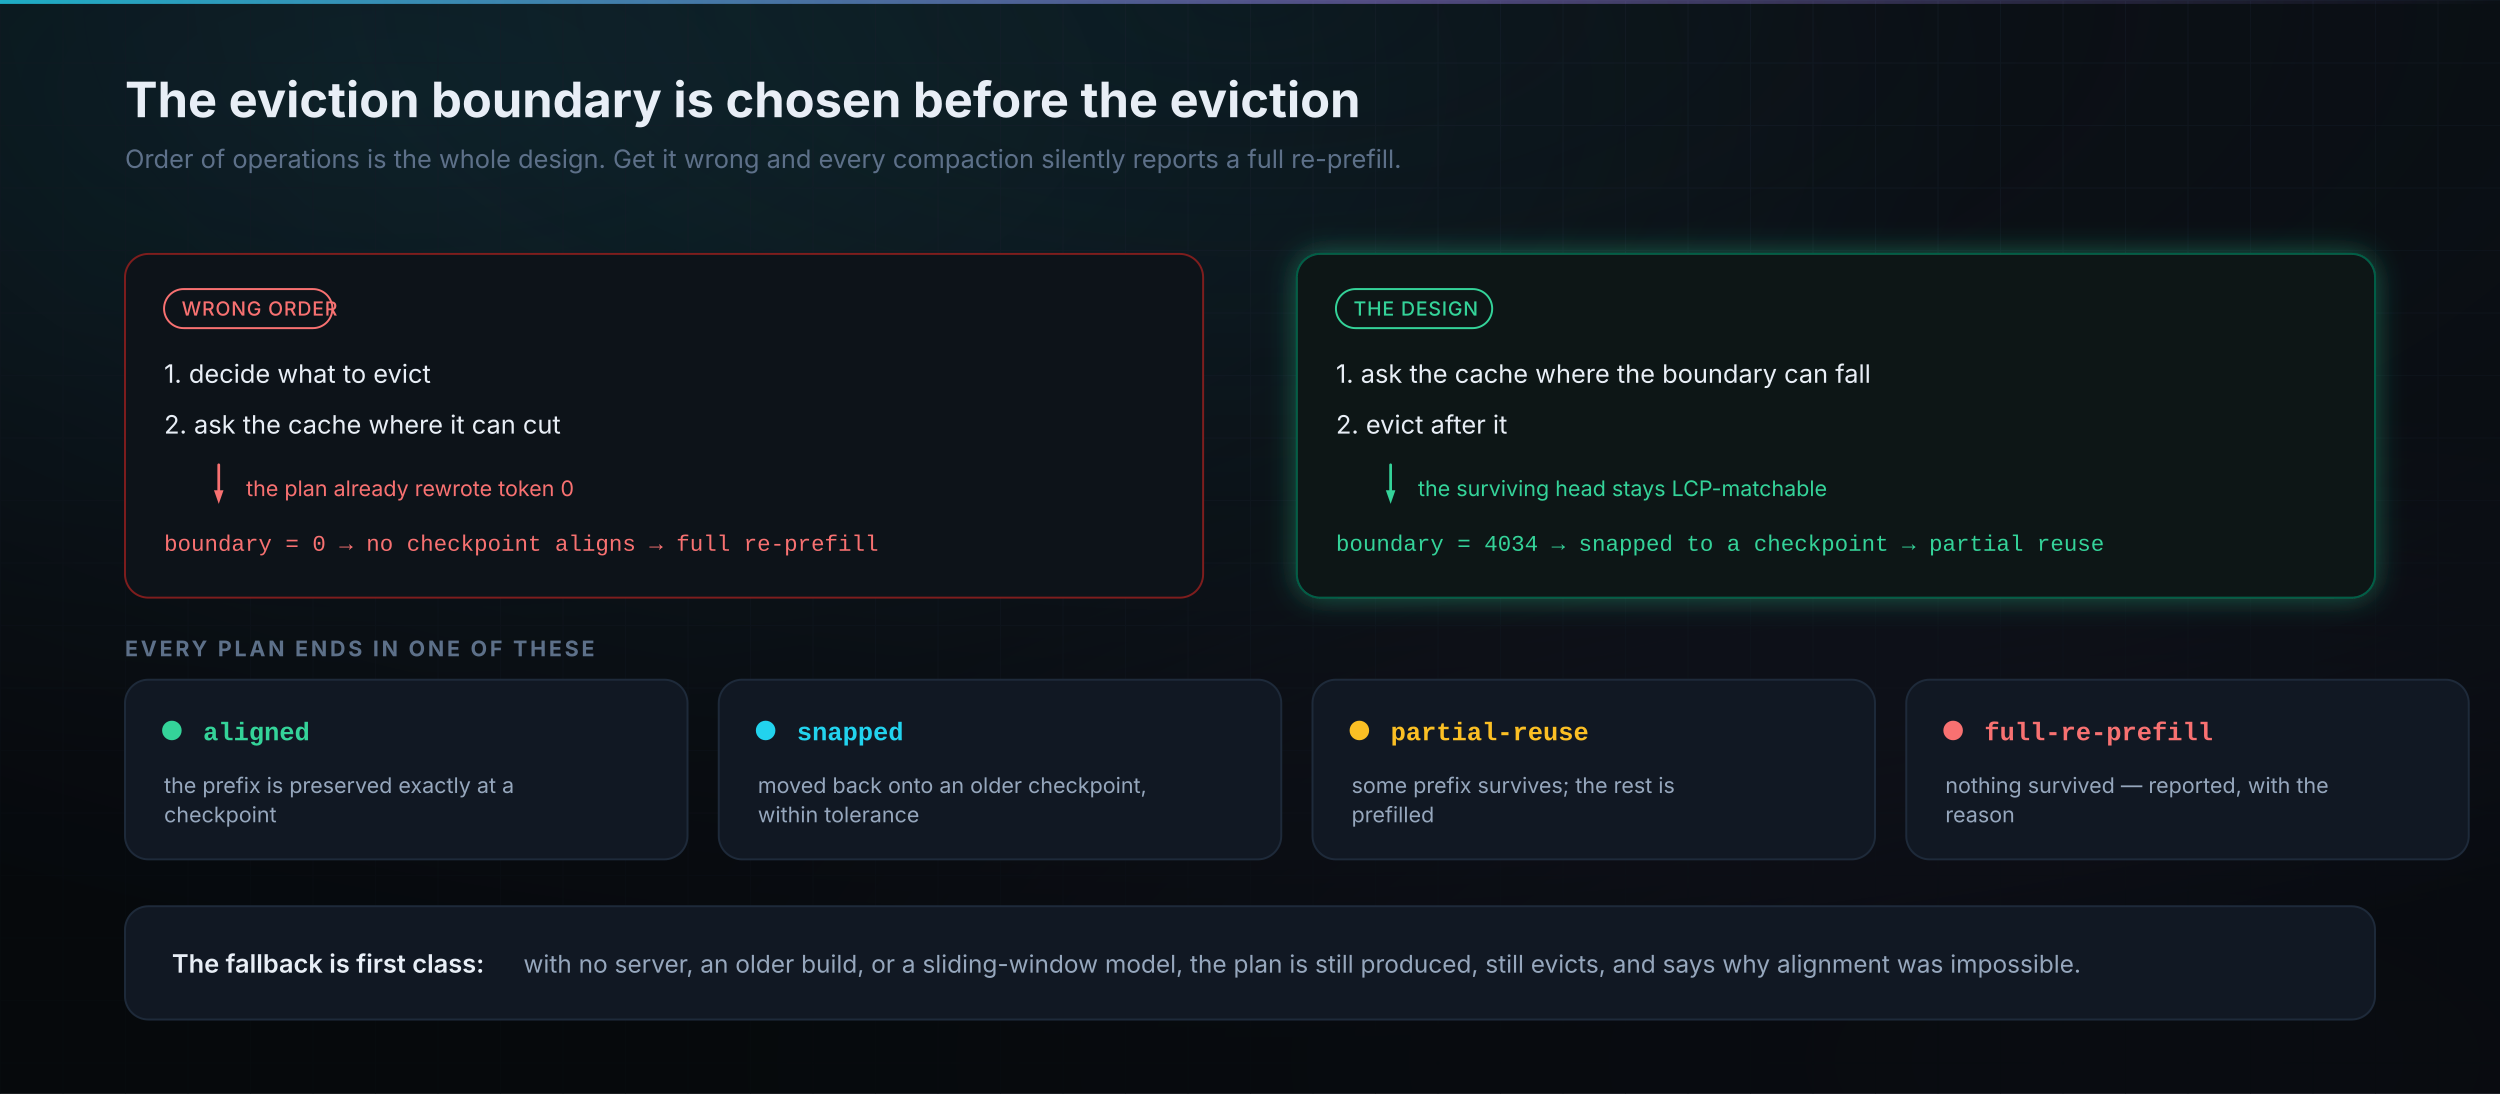
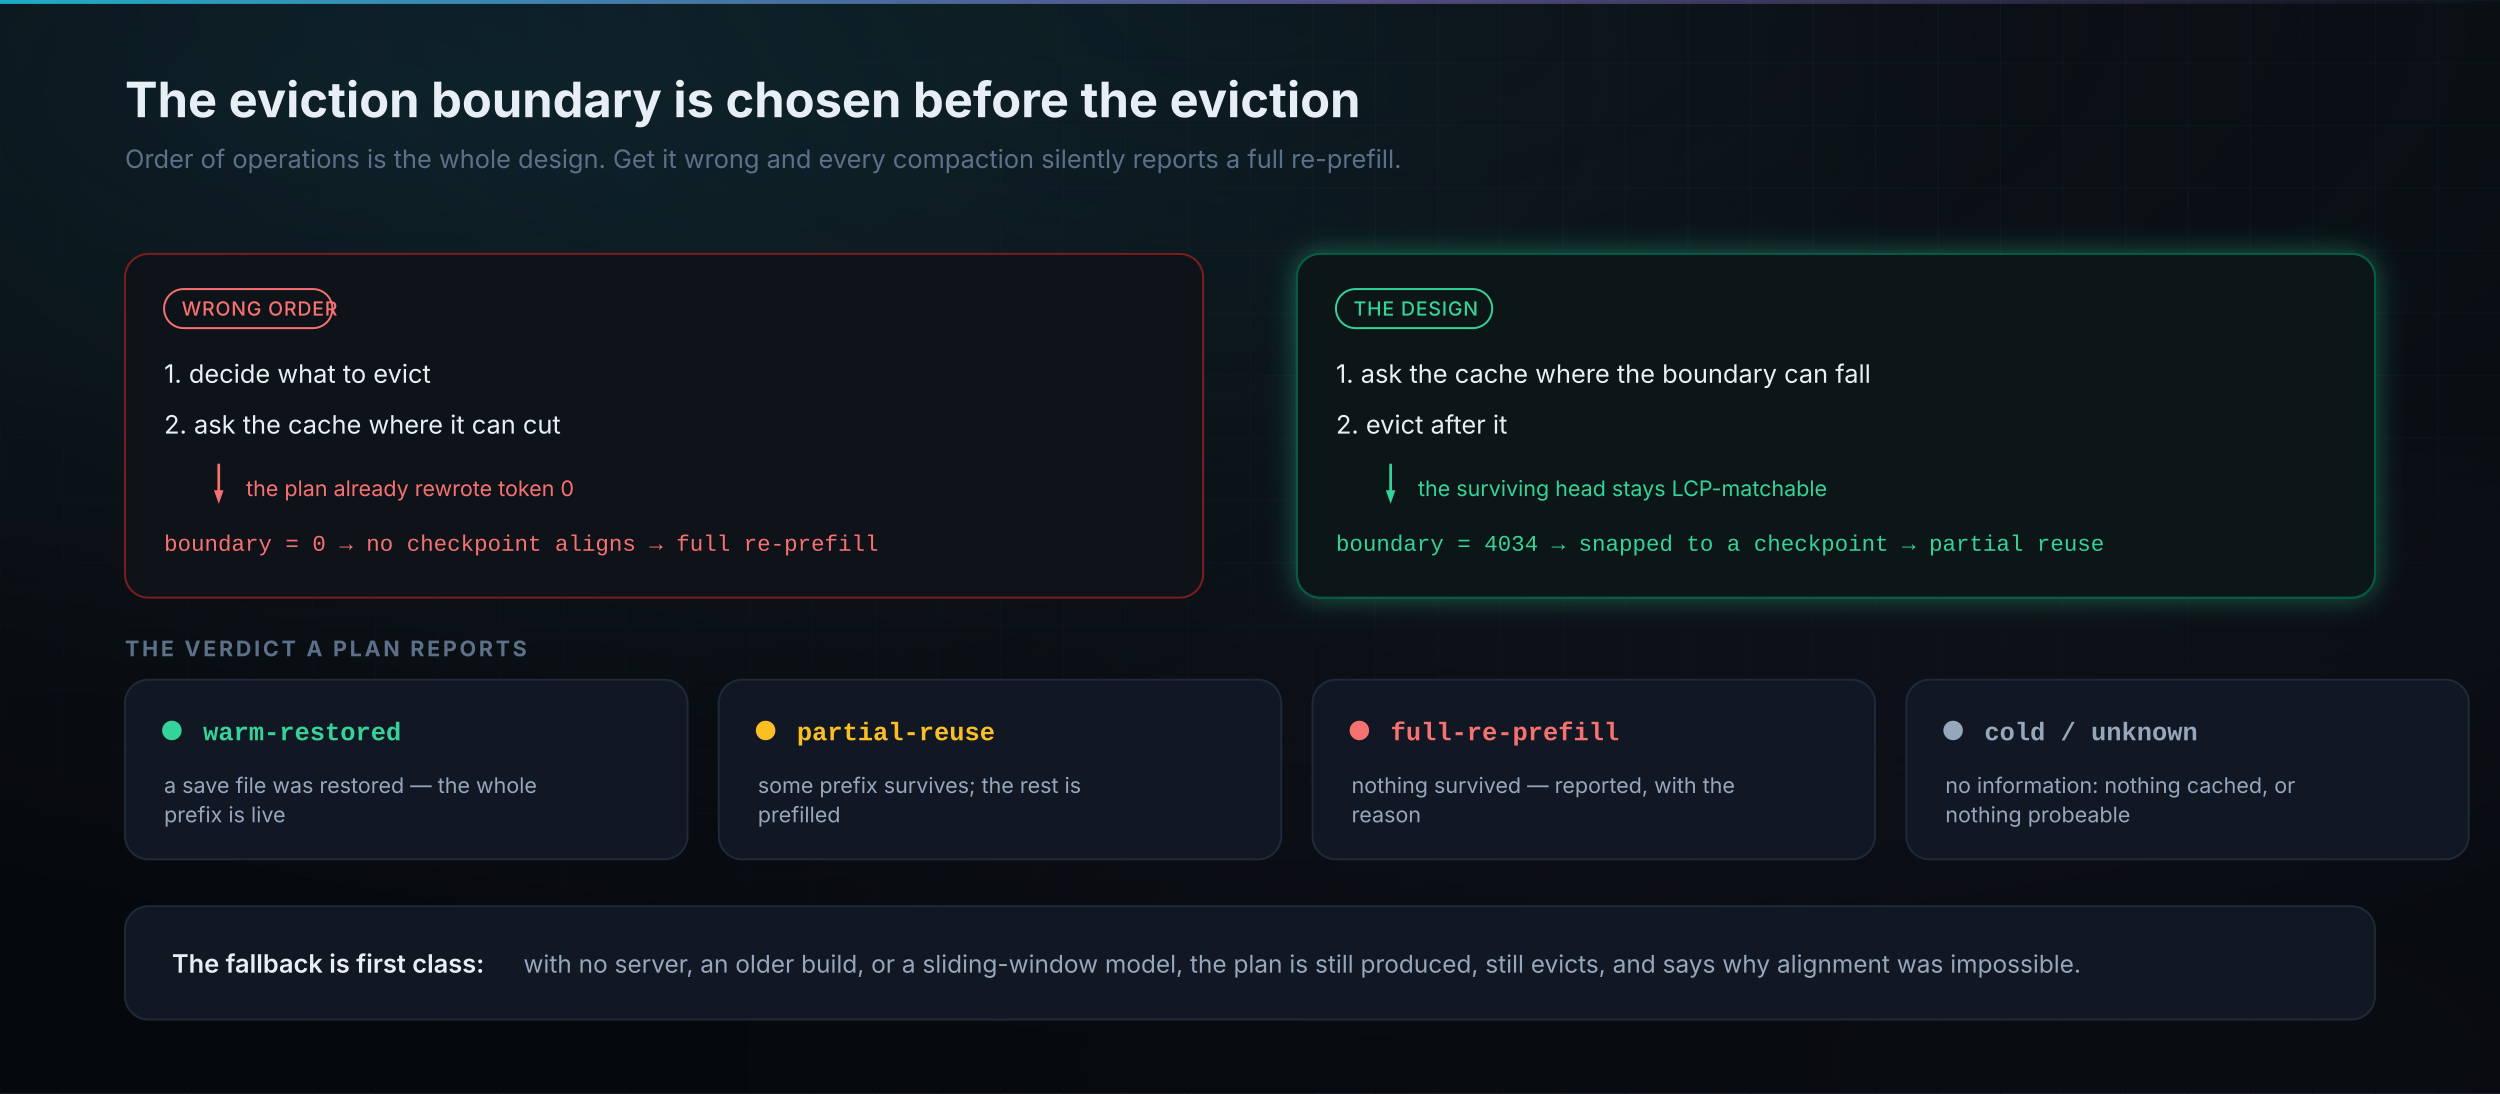
<svg xmlns="http://www.w3.org/2000/svg" viewBox="0 0 1280 560" width="1280" height="560" role="img" aria-labelledby="t d">
  <defs>
    <marker id="dim-s" markerWidth="6" markerHeight="6" refX="3" refY="3" orient="auto">
      <path d="M6 0L0 3L6 6" fill="none" stroke="#22d3ee" stroke-width="1" />
    </marker>
    <marker id="dim-e" markerWidth="6" markerHeight="6" refX="3" refY="3" orient="auto">
      <path d="M0 0L6 3L0 6" fill="none" stroke="#22d3ee" stroke-width="1" />
    </marker>
  </defs>
  <defs>
    <pattern id="coh-grid" width="32" height="32" patternUnits="userSpaceOnUse">
      <path d="M32 0H0V32" fill="none" stroke="#16202c" stroke-width="1" />
    </pattern>
    <pattern id="coh-dots" width="16" height="16" patternUnits="userSpaceOnUse">
      <circle cx="1" cy="1" r="1" fill="#16202c" />
    </pattern>
    <radialGradient id="coh-vig" cx="50%" cy="0%" r="95%">
      <stop offset="0%" stop-color="#0f1720" stop-opacity="0" />
      <stop offset="100%" stop-color="#05080b" stop-opacity="0.85" />
    </radialGradient>
    <linearGradient id="coh-sheen" x1="0" y1="0" x2="1" y2="1">
      <stop offset="0%" stop-color="#ffffff" stop-opacity="0.05" />
      <stop offset="60%" stop-color="#ffffff" stop-opacity="0" />
    </linearGradient>
    <radialGradient id="coh-washA" cx="16%" cy="8%" r="64%">
      <stop offset="0%" stop-color="#22d3ee" stop-opacity="0.13" />
      <stop offset="100%" stop-color="#22d3ee" stop-opacity="0" />
    </radialGradient>
    <radialGradient id="coh-washB" cx="86%" cy="97%" r="60%">
      <stop offset="0%" stop-color="#a78bfa" stop-opacity="0.16" />
      <stop offset="100%" stop-color="#a78bfa" stop-opacity="0" />
    </radialGradient>
    <linearGradient id="coh-edge" x1="0" y1="0" x2="1" y2="0">
      <stop offset="0%" stop-color="#22d3ee" stop-opacity="0.8" />
      <stop offset="55%" stop-color="#a78bfa" stop-opacity="0.45" />
      <stop offset="100%" stop-color="#a78bfa" stop-opacity="0" />
    </linearGradient>
  </defs>
  <rect width="1280" height="560" fill="#0b0f14" />
  <rect width="1280" height="560" fill="url(#coh-washA)" />
  <rect width="1280" height="560" fill="url(#coh-washB)" />
  <rect width="1280" height="560" fill="url(#coh-grid)" opacity="0.55" />
  <rect width="1280" height="560" fill="url(#coh-vig)" />
  <rect x="0" y="0" width="1280" height="2" fill="url(#coh-edge)" />
  <text x="64" y="60" font-family="-apple-system, BlinkMacSystemFont, 'Segoe UI', Inter, Helvetica, Arial, sans-serif" font-size="25" font-weight="700" fill="#e8eef6" text-anchor="start" opacity="1">The eviction boundary is chosen before the eviction</text>
  <text x="64" y="86" font-family="-apple-system, BlinkMacSystemFont, 'Segoe UI', Inter, Helvetica, Arial, sans-serif" font-size="13" font-weight="400" fill="#5d7089" text-anchor="start" opacity="1">Order of operations is the whole design. Get it wrong and every compaction silently reports a full re-prefill.</text>
  <rect x="64" y="130" width="552" height="176" rx="12" fill="#0d1319" stroke="#7f1d1d" stroke-width="1" />
  <rect x="84" y="148" width="86.2" height="20" rx="10" fill="none" stroke="#f87171" stroke-width="1" />
  <text x="93" y="161.6" font-family="-apple-system, BlinkMacSystemFont, 'Segoe UI', Inter, Helvetica, Arial, sans-serif" font-size="10" font-weight="500" fill="#f87171" text-anchor="start" opacity="1" letter-spacing="0.4">WRONG ORDER</text>
  <text x="84" y="196" font-family="-apple-system, BlinkMacSystemFont, 'Segoe UI', Inter, Helvetica, Arial, sans-serif" font-size="13" font-weight="400" fill="#e8eef6" text-anchor="start" opacity="1">1.  decide what to evict</text>
  <text x="84" y="222" font-family="-apple-system, BlinkMacSystemFont, 'Segoe UI', Inter, Helvetica, Arial, sans-serif" font-size="13" font-weight="400" fill="#e8eef6" text-anchor="start" opacity="1">2.  ask the cache where it can cut</text>
  <line x1="112" y1="238" x2="112" y2="251" stroke="#f87171" stroke-width="1.4" stroke-linecap="round" />
  <path d="M112 258 L109.55 251 L114.45 251 Z" fill="#f87171" />
  <text x="126" y="254" font-family="-apple-system, BlinkMacSystemFont, 'Segoe UI', Inter, Helvetica, Arial, sans-serif" font-size="11" font-weight="400" fill="#f87171" text-anchor="start" opacity="1">the plan already rewrote token 0</text>
  <text x="84" y="282" font-family="ui-monospace, SFMono-Regular, 'SF Mono', Menlo, Consolas, 'Liberation Mono', monospace" font-size="11.5" font-weight="400" fill="#f87171" text-anchor="start" opacity="1">boundary = 0  →  no checkpoint aligns  →  full re-prefill</text>
  <filter id="g664130" x="-30%" y="-30%" width="160%" height="160%">
    <feGaussianBlur stdDeviation="7" result="b" />
    <feFlood flood-color="#34d399" flood-opacity="0.4" />
    <feComposite in2="b" operator="in" />
    <feMerge>
      <feMergeNode />
      <feMergeNode in="SourceGraphic" />
    </feMerge>
  </filter>
  <rect x="664" y="130" width="552" height="176" rx="12" fill="#0d1319" stroke="#065f46" stroke-width="1" filter="url(#g664130)" />
  <rect x="684" y="148" width="80.0" height="20" rx="10" fill="none" stroke="#34d399" stroke-width="1" />
  <text x="693" y="161.6" font-family="-apple-system, BlinkMacSystemFont, 'Segoe UI', Inter, Helvetica, Arial, sans-serif" font-size="10" font-weight="500" fill="#34d399" text-anchor="start" opacity="1" letter-spacing="0.4">THE DESIGN</text>
  <text x="684" y="196" font-family="-apple-system, BlinkMacSystemFont, 'Segoe UI', Inter, Helvetica, Arial, sans-serif" font-size="13" font-weight="400" fill="#e8eef6" text-anchor="start" opacity="1">1.  ask the cache where the boundary can fall</text>
  <text x="684" y="222" font-family="-apple-system, BlinkMacSystemFont, 'Segoe UI', Inter, Helvetica, Arial, sans-serif" font-size="13" font-weight="400" fill="#e8eef6" text-anchor="start" opacity="1">2.  evict after it</text>
  <line x1="712" y1="238" x2="712" y2="251" stroke="#34d399" stroke-width="1.4" stroke-linecap="round" />
  <path d="M712 258 L709.55 251 L714.45 251 Z" fill="#34d399" />
  <text x="726" y="254" font-family="-apple-system, BlinkMacSystemFont, 'Segoe UI', Inter, Helvetica, Arial, sans-serif" font-size="11" font-weight="400" fill="#34d399" text-anchor="start" opacity="1">the surviving head stays LCP-matchable</text>
  <text x="684" y="282" font-family="ui-monospace, SFMono-Regular, 'SF Mono', Menlo, Consolas, 'Liberation Mono', monospace" font-size="11.5" font-weight="400" fill="#34d399" text-anchor="start" opacity="1">boundary = 4034  →  snapped to a checkpoint  →  partial reuse</text>
-   <text x="64" y="336" font-family="-apple-system, BlinkMacSystemFont, 'Segoe UI', Inter, Helvetica, Arial, sans-serif" font-size="11" font-weight="700" fill="#5d7089" text-anchor="start" opacity="1" letter-spacing="1.4">EVERY PLAN ENDS IN ONE OF THESE</text>
+   <text x="64" y="336" font-family="-apple-system, BlinkMacSystemFont, 'Segoe UI', Inter, Helvetica, Arial, sans-serif" font-size="11" font-weight="700" fill="#5d7089" text-anchor="start" opacity="1" letter-spacing="1.4">THE VERDICT A PLAN REPORTS</text>
  <rect x="64" y="348" width="288" height="92" rx="12" fill="#111823" stroke="#1e2a3a" stroke-width="1" />
  <circle cx="88" cy="374" r="5" fill="#34d399" />
-   <text x="104" y="379" font-family="ui-monospace, SFMono-Regular, 'SF Mono', Menlo, Consolas, 'Liberation Mono', monospace" font-size="13" font-weight="700" fill="#34d399" text-anchor="start" opacity="1">aligned</text>
-   <text x="84" y="406" font-family="-apple-system, BlinkMacSystemFont, 'Segoe UI', Inter, Helvetica, Arial, sans-serif" font-size="11" font-weight="400" fill="#96a7bd" text-anchor="start" opacity="1">the prefix is preserved exactly at a</text>
-   <text x="84" y="421" font-family="-apple-system, BlinkMacSystemFont, 'Segoe UI', Inter, Helvetica, Arial, sans-serif" font-size="11" font-weight="400" fill="#96a7bd" text-anchor="start" opacity="1">checkpoint</text>
+   <text x="104" y="379" font-family="ui-monospace, SFMono-Regular, 'SF Mono', Menlo, Consolas, 'Liberation Mono', monospace" font-size="13" font-weight="700" fill="#34d399" text-anchor="start" opacity="1">warm-restored</text>
+   <text x="84" y="406" font-family="-apple-system, BlinkMacSystemFont, 'Segoe UI', Inter, Helvetica, Arial, sans-serif" font-size="11" font-weight="400" fill="#96a7bd" text-anchor="start" opacity="1">a save file was restored — the whole</text>
+   <text x="84" y="421" font-family="-apple-system, BlinkMacSystemFont, 'Segoe UI', Inter, Helvetica, Arial, sans-serif" font-size="11" font-weight="400" fill="#96a7bd" text-anchor="start" opacity="1">prefix is live</text>
  <rect x="368" y="348" width="288" height="92" rx="12" fill="#111823" stroke="#1e2a3a" stroke-width="1" />
-   <circle cx="392" cy="374" r="5" fill="#22d3ee" />
-   <text x="408" y="379" font-family="ui-monospace, SFMono-Regular, 'SF Mono', Menlo, Consolas, 'Liberation Mono', monospace" font-size="13" font-weight="700" fill="#22d3ee" text-anchor="start" opacity="1">snapped</text>
-   <text x="388" y="406" font-family="-apple-system, BlinkMacSystemFont, 'Segoe UI', Inter, Helvetica, Arial, sans-serif" font-size="11" font-weight="400" fill="#96a7bd" text-anchor="start" opacity="1">moved back onto an older checkpoint,</text>
-   <text x="388" y="421" font-family="-apple-system, BlinkMacSystemFont, 'Segoe UI', Inter, Helvetica, Arial, sans-serif" font-size="11" font-weight="400" fill="#96a7bd" text-anchor="start" opacity="1">within tolerance</text>
+   <circle cx="392" cy="374" r="5" fill="#fbbf24" />
+   <text x="408" y="379" font-family="ui-monospace, SFMono-Regular, 'SF Mono', Menlo, Consolas, 'Liberation Mono', monospace" font-size="13" font-weight="700" fill="#fbbf24" text-anchor="start" opacity="1">partial-reuse</text>
+   <text x="388" y="406" font-family="-apple-system, BlinkMacSystemFont, 'Segoe UI', Inter, Helvetica, Arial, sans-serif" font-size="11" font-weight="400" fill="#96a7bd" text-anchor="start" opacity="1">some prefix survives; the rest is</text>
+   <text x="388" y="421" font-family="-apple-system, BlinkMacSystemFont, 'Segoe UI', Inter, Helvetica, Arial, sans-serif" font-size="11" font-weight="400" fill="#96a7bd" text-anchor="start" opacity="1">prefilled</text>
  <rect x="672" y="348" width="288" height="92" rx="12" fill="#111823" stroke="#1e2a3a" stroke-width="1" />
-   <circle cx="696" cy="374" r="5" fill="#fbbf24" />
-   <text x="712" y="379" font-family="ui-monospace, SFMono-Regular, 'SF Mono', Menlo, Consolas, 'Liberation Mono', monospace" font-size="13" font-weight="700" fill="#fbbf24" text-anchor="start" opacity="1">partial-reuse</text>
-   <text x="692" y="406" font-family="-apple-system, BlinkMacSystemFont, 'Segoe UI', Inter, Helvetica, Arial, sans-serif" font-size="11" font-weight="400" fill="#96a7bd" text-anchor="start" opacity="1">some prefix survives; the rest is</text>
-   <text x="692" y="421" font-family="-apple-system, BlinkMacSystemFont, 'Segoe UI', Inter, Helvetica, Arial, sans-serif" font-size="11" font-weight="400" fill="#96a7bd" text-anchor="start" opacity="1">prefilled</text>
+   <circle cx="696" cy="374" r="5" fill="#f87171" />
+   <text x="712" y="379" font-family="ui-monospace, SFMono-Regular, 'SF Mono', Menlo, Consolas, 'Liberation Mono', monospace" font-size="13" font-weight="700" fill="#f87171" text-anchor="start" opacity="1">full-re-prefill</text>
+   <text x="692" y="406" font-family="-apple-system, BlinkMacSystemFont, 'Segoe UI', Inter, Helvetica, Arial, sans-serif" font-size="11" font-weight="400" fill="#96a7bd" text-anchor="start" opacity="1">nothing survived — reported, with the</text>
+   <text x="692" y="421" font-family="-apple-system, BlinkMacSystemFont, 'Segoe UI', Inter, Helvetica, Arial, sans-serif" font-size="11" font-weight="400" fill="#96a7bd" text-anchor="start" opacity="1">reason</text>
  <rect x="976" y="348" width="288" height="92" rx="12" fill="#111823" stroke="#1e2a3a" stroke-width="1" />
-   <circle cx="1000" cy="374" r="5" fill="#f87171" />
-   <text x="1016" y="379" font-family="ui-monospace, SFMono-Regular, 'SF Mono', Menlo, Consolas, 'Liberation Mono', monospace" font-size="13" font-weight="700" fill="#f87171" text-anchor="start" opacity="1">full-re-prefill</text>
-   <text x="996" y="406" font-family="-apple-system, BlinkMacSystemFont, 'Segoe UI', Inter, Helvetica, Arial, sans-serif" font-size="11" font-weight="400" fill="#96a7bd" text-anchor="start" opacity="1">nothing survived — reported, with the</text>
-   <text x="996" y="421" font-family="-apple-system, BlinkMacSystemFont, 'Segoe UI', Inter, Helvetica, Arial, sans-serif" font-size="11" font-weight="400" fill="#96a7bd" text-anchor="start" opacity="1">reason</text>
+   <circle cx="1000" cy="374" r="5" fill="#96a7bd" />
+   <text x="1016" y="379" font-family="ui-monospace, SFMono-Regular, 'SF Mono', Menlo, Consolas, 'Liberation Mono', monospace" font-size="13" font-weight="700" fill="#96a7bd" text-anchor="start" opacity="1">cold / unknown</text>
+   <text x="996" y="406" font-family="-apple-system, BlinkMacSystemFont, 'Segoe UI', Inter, Helvetica, Arial, sans-serif" font-size="11" font-weight="400" fill="#96a7bd" text-anchor="start" opacity="1">no information: nothing cached, or</text>
+   <text x="996" y="421" font-family="-apple-system, BlinkMacSystemFont, 'Segoe UI', Inter, Helvetica, Arial, sans-serif" font-size="11" font-weight="400" fill="#96a7bd" text-anchor="start" opacity="1">nothing probeable</text>
  <rect x="64" y="464" width="1152" height="58" rx="12" fill="#111823" stroke="#1e2a3a" stroke-width="1" />
  <text x="88" y="498" font-family="-apple-system, BlinkMacSystemFont, 'Segoe UI', Inter, Helvetica, Arial, sans-serif" font-size="13" font-weight="600" fill="#e8eef6" text-anchor="start" opacity="1">The fallback is first class:</text>
  <text x="268" y="498" font-family="-apple-system, BlinkMacSystemFont, 'Segoe UI', Inter, Helvetica, Arial, sans-serif" font-size="12.5" font-weight="400" fill="#96a7bd" text-anchor="start" opacity="1">with no server, an older build, or a sliding-window model, the plan is still produced, still evicts, and says why alignment was impossible.</text>
</svg>
